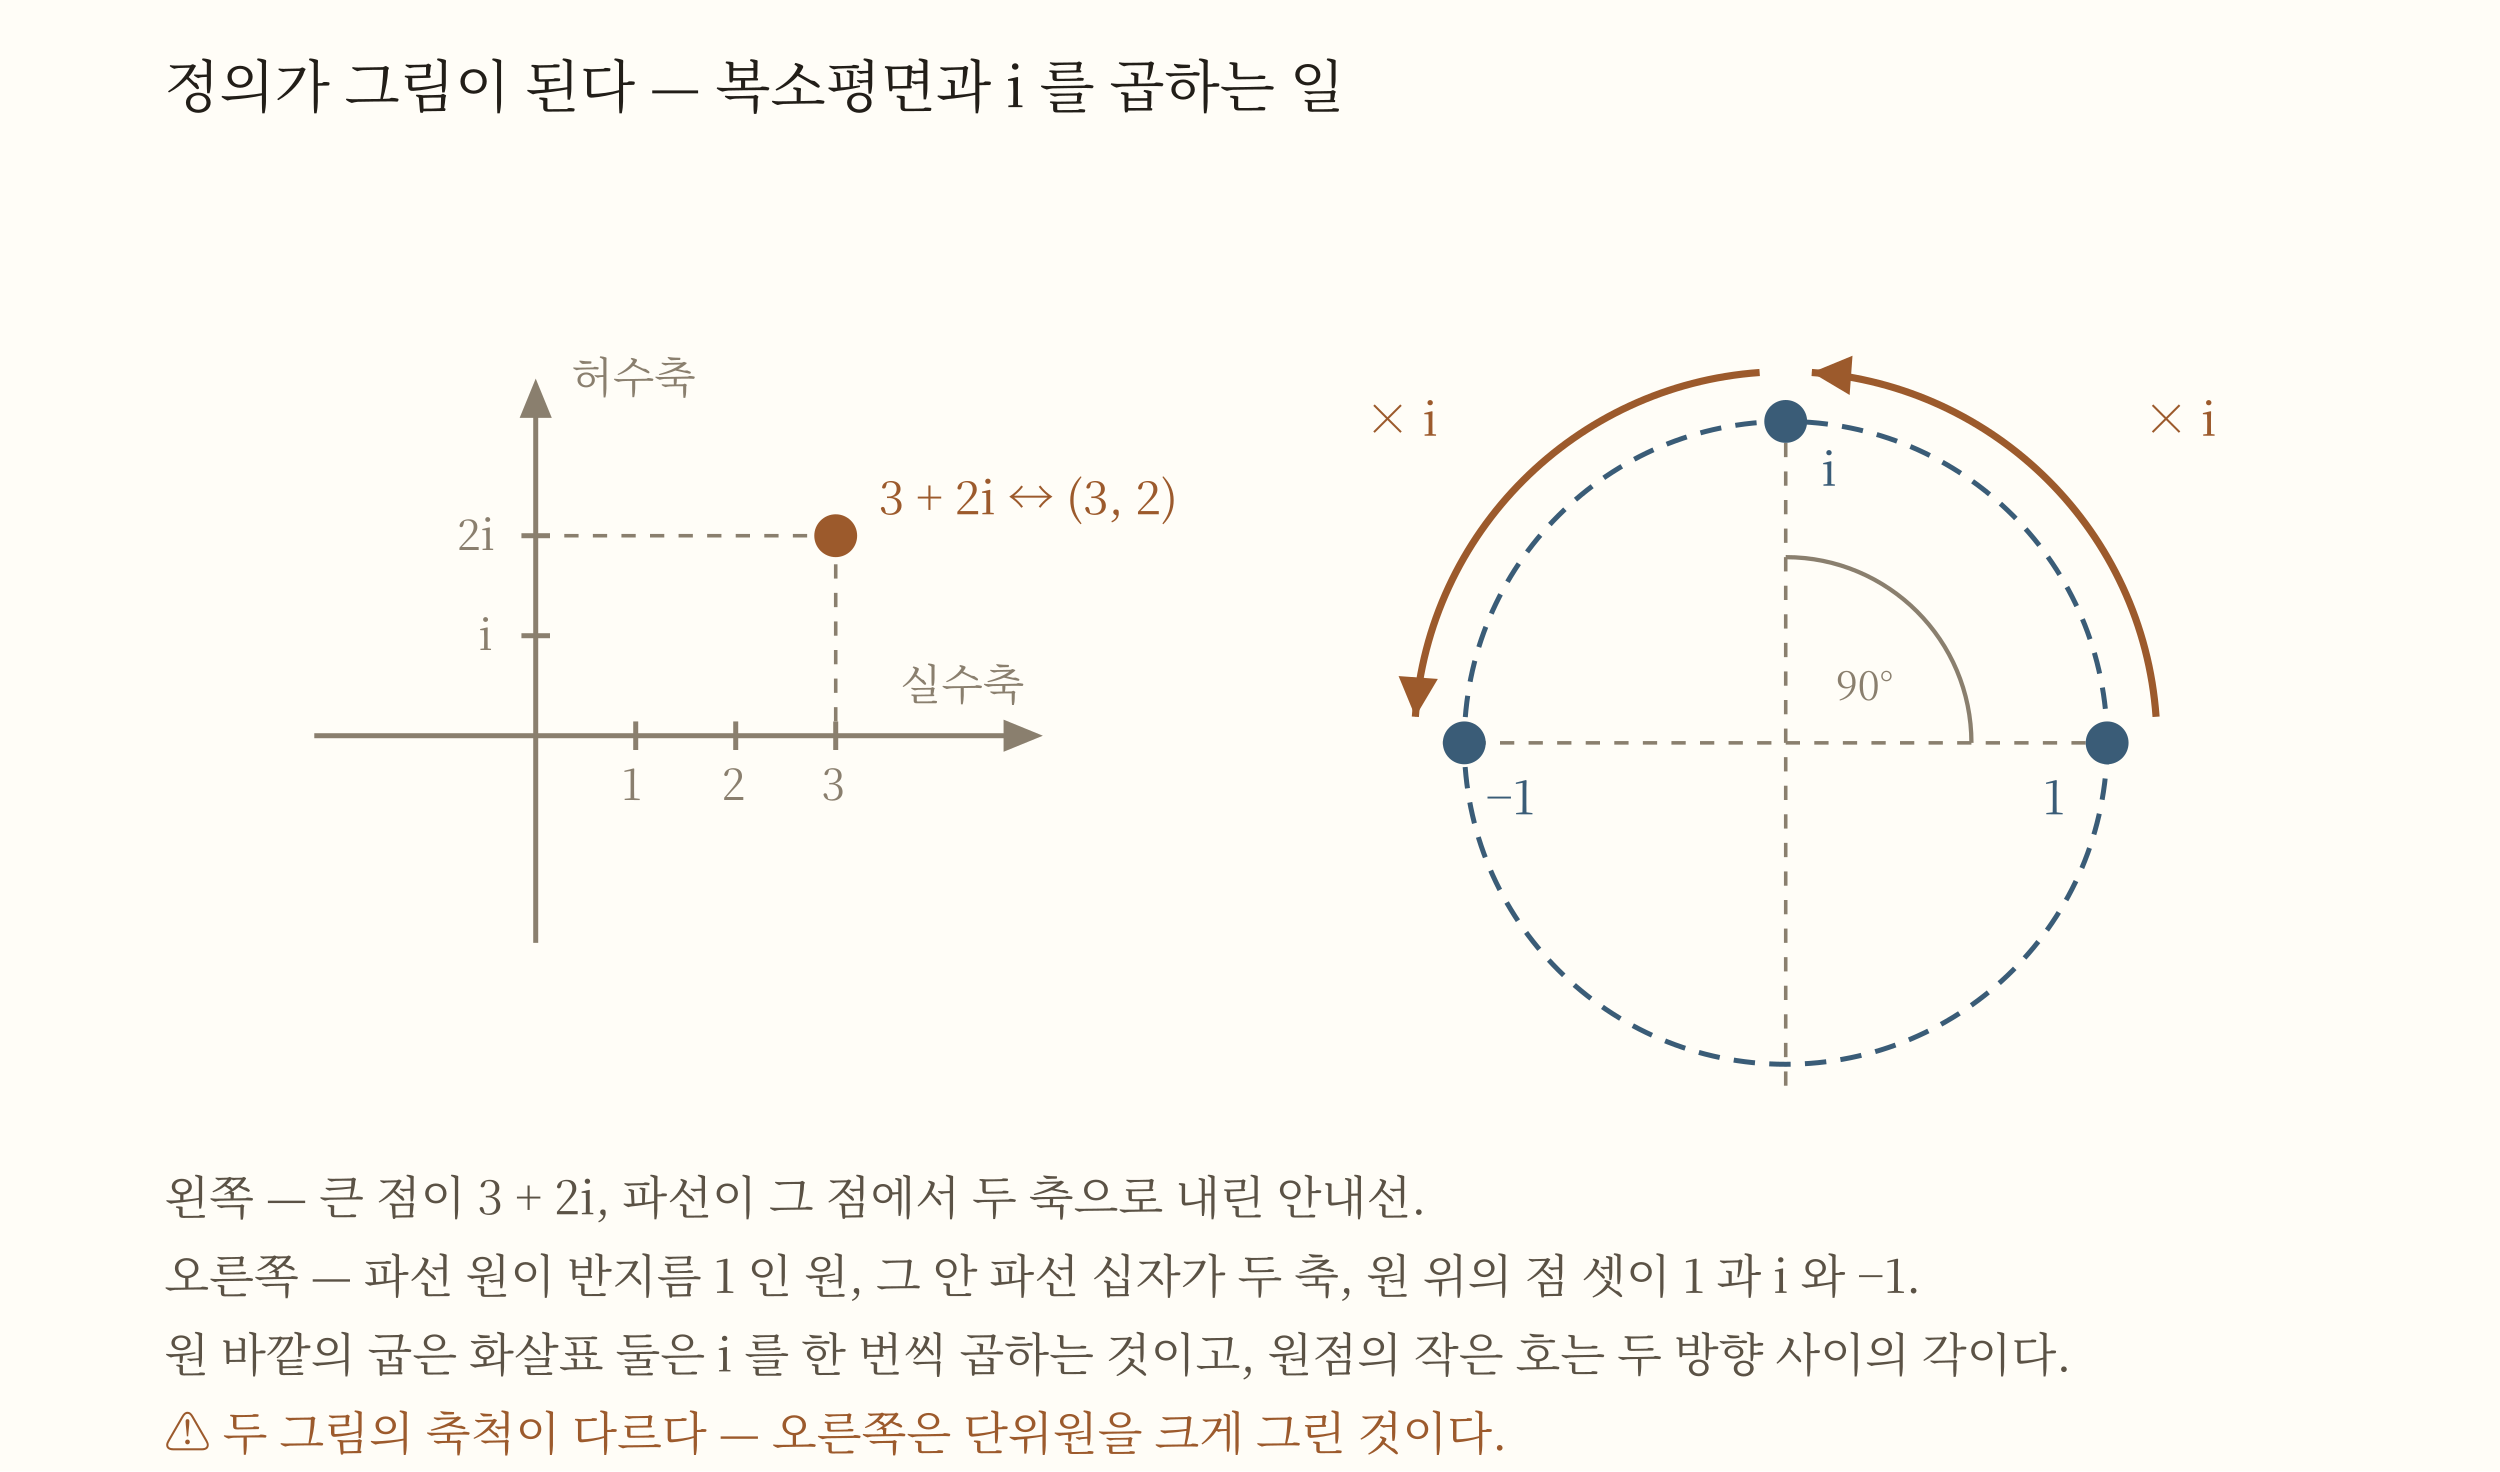
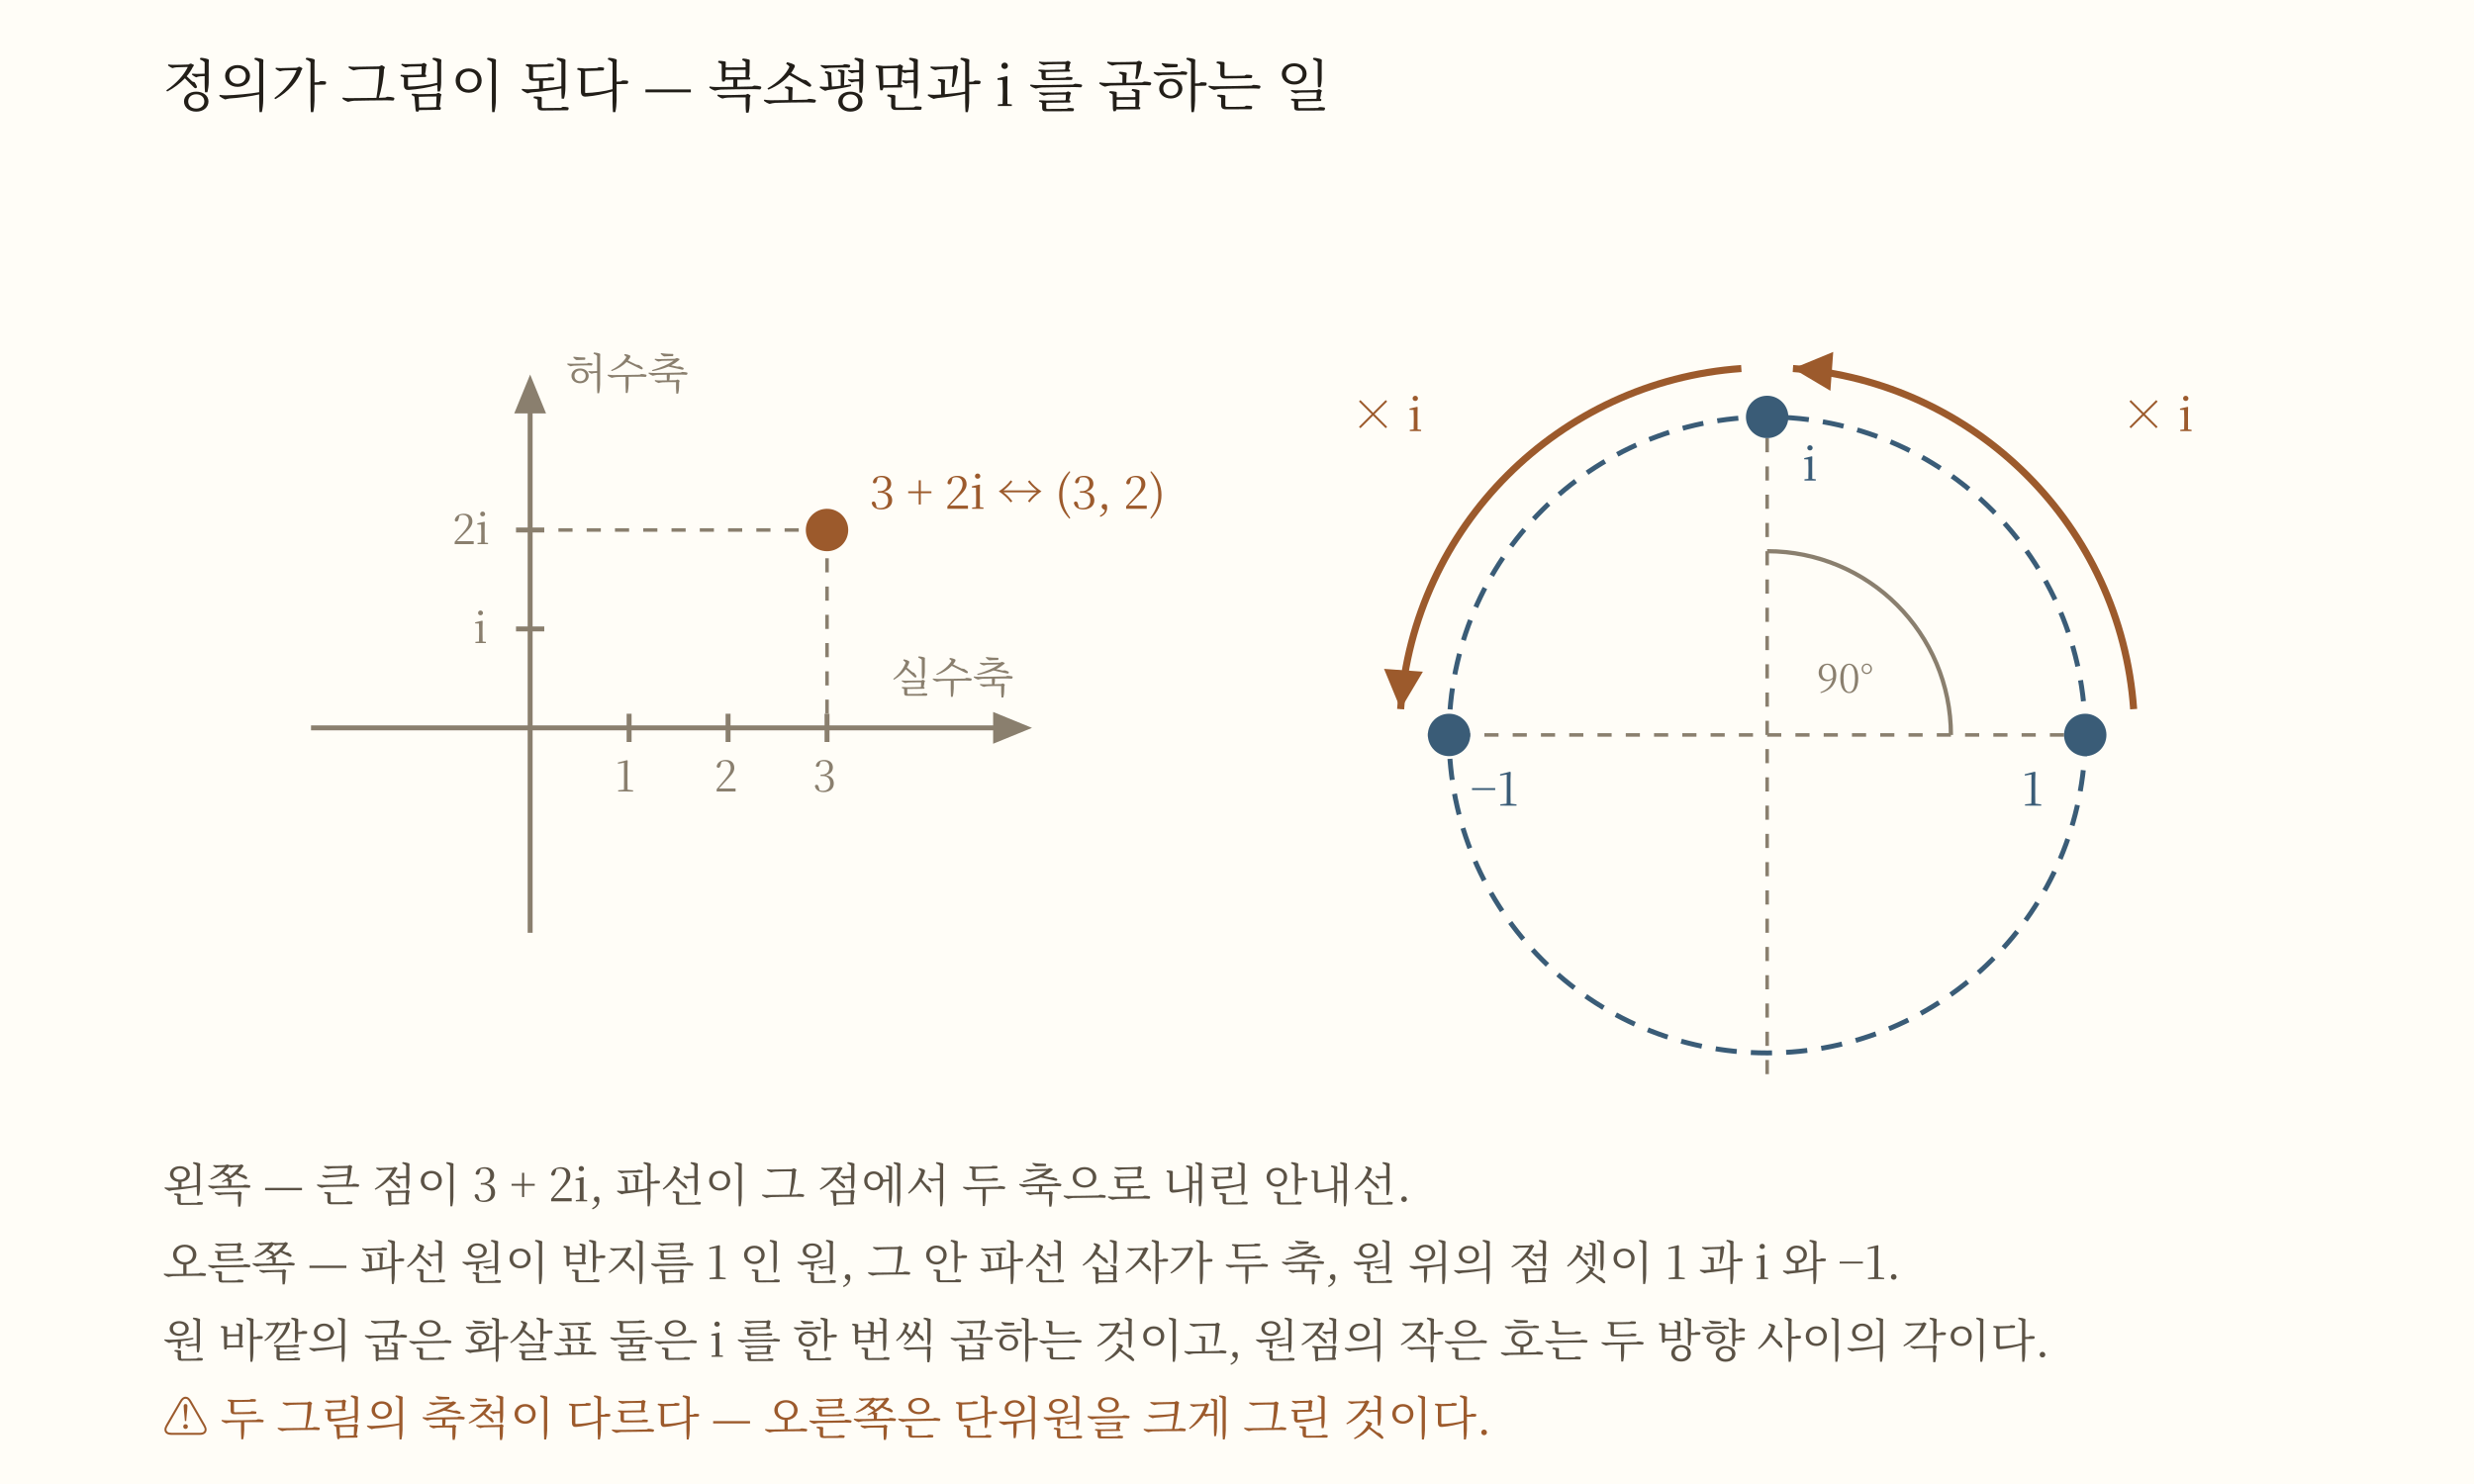
- <svg xmlns="http://www.w3.org/2000/svg" viewBox="0 0 700 412" role="img" aria-label="그림 위쪽에 「정의가 그림이 된다 — 복소평면과 i 를 곱하는 일」이라는 표제가 있다. 그 아래 왼쪽과 오른쪽 두 그림이 나란히 있다. 왼쪽은 복소평면이다. 가로축이 실수축, 세로축이 허수축이고 원점에서 만난다. 실수축에 1, 2, 3 눈금이 있고 셋 다 숫자가 붙어 있으며, 허수축에 i 와 2i 눈금이 있다. 실수 3, 허수 2 자리에 큰 점이 하나 찍혀 있고 거기서 두 축으로 파선 안내선이 내려가 있으며, 그 점 옆에 3 더하기 2i 는 좌표 3, 2 라고 적혀 있다. 오른쪽은 반지름 1 인 원을 파선으로 그린 것이다. 원 위의 오른쪽 끝에 1, 위쪽 끝에 i, 왼쪽 끝에 마이너스 1 이 점으로 찍혀 있다. 원 안에는 옅은 파선 십자 안내선이 있고, 원점에는 1 방향과 i 방향 사이의 각을 표시한 작은 호가 있으며 90도라고 적혀 있다. 원 바깥에는 굽은 화살표가 둘 있고 사이가 벌어져 있어 따로따로 세어진다. 하나는 1 이 있는 방향에서 시작해 i 가 있는 방향에서 끝나고, 다른 하나는 i 가 있는 방향에서 시작해 마이너스 1 이 있는 방향에서 끝난다. 둘 다 4분의 1 바퀴이고 각각 i 를 곱한다는 표시가 붙어 있다. 그림 아래에는 부호 설명이 있다. 왼쪽은 큰 점이 3 더하기 2i 이고 파선이 그 점에서 두 축으로 내린 안내선이라는 것, 오른쪽은 파선 원이 반지름 1 인 원이고 그 안 파선 십자가 두 축이며 원 위의 점 셋이 1 과 i 와 마이너스 1 이라는 것, 그리고 원 바깥의 굽은 화살표 둘이 i 를 한 번씩 곱하는 것이고 원점의 작은 호가 두 방향 사이의 각이라는 것이다. 맨 아래에는 두 그림의 축척이 다르다는 단서가 있다. 오른쪽은 단위원을 크게 그린 것이다">
+ <svg xmlns="http://www.w3.org/2000/svg" viewBox="0 0 700 420" role="img" aria-label="그림 위쪽에 「정의가 그림이 된다 — 복소평면과 i 를 곱하는 일」이라는 표제가 있다. 그 아래 왼쪽과 오른쪽 두 그림이 나란히 있다. 왼쪽은 복소평면이다. 가로축이 실수축, 세로축이 허수축이고 원점에서 만난다. 실수축에 1, 2, 3 눈금이 있고 셋 다 숫자가 붙어 있으며, 허수축에 i 와 2i 눈금이 있다. 실수 3, 허수 2 자리에 큰 점이 하나 찍혀 있고 거기서 두 축으로 파선 안내선이 내려가 있으며, 그 점 옆에 3 더하기 2i 는 좌표 3, 2 라고 적혀 있다. 오른쪽은 반지름 1 인 원을 파선으로 그린 것이다. 원 위의 오른쪽 끝에 1, 위쪽 끝에 i, 왼쪽 끝에 마이너스 1 이 점으로 찍혀 있다. 원 안에는 옅은 파선 십자 안내선이 있고, 원점에는 1 방향과 i 방향 사이의 각을 표시한 작은 호가 있으며 90도라고 적혀 있다. 원 바깥에는 굽은 화살표가 둘 있고 사이가 벌어져 있어 따로따로 세어진다. 하나는 1 이 있는 방향에서 시작해 i 가 있는 방향에서 끝나고, 다른 하나는 i 가 있는 방향에서 시작해 마이너스 1 이 있는 방향에서 끝난다. 둘 다 4분의 1 바퀴이고 각각 i 를 곱한다는 표시가 붙어 있다. 그림 아래에는 부호 설명이 있다. 왼쪽은 큰 점이 3 더하기 2i 이고 파선이 그 점에서 두 축으로 내린 안내선이라는 것, 오른쪽은 파선 원이 반지름 1 인 원이고 그 안 파선 십자가 두 축이며 원 위의 점 셋이 1 과 i 와 마이너스 1 이라는 것, 그리고 원 바깥의 굽은 화살표 둘이 i 를 한 번씩 곱하는 것이고 원점의 작은 호가 두 방향 사이의 각이라는 것이다. 맨 아래에는 두 그림의 축척이 다르다는 단서가 있다. 오른쪽은 단위원을 크게 그린 것이다">
  <style>
    text{font-family:EB Garamond, Georgia, 'Noto Serif KR', 'Noto Serif CJK KR', NanumMyeongjo, Batang, AppleMyungjo, serif;
         font-variant-numeric:lining-nums;font-feature-settings:"lnum" 1;fill:#221E18;}
    .dim{fill:#5B5245;} .blue{fill:#3A5C77;} .sien{fill:#9C5A2C;} .ax{fill:#8A7F6E;}
    .axis{stroke:#8A7F6E;stroke-width:1.4;}
    .guide{stroke:#8A7F6E;stroke-width:1;stroke-dasharray:4 4;}
    .circ{fill:none;stroke:#3A5C77;stroke-width:1.4;stroke-dasharray:6 4;}
    .rot{fill:none;stroke:#9C5A2C;stroke-width:2;}
  </style>
-   <rect width="700" height="412" fill="#FFFDF7" />
+   <rect width="700" height="420" fill="#FFFDF7" />
  <text x="46" y="30" font-size="16">정의가 그림이 된다 — 복소평면과 i 를 곱하는 일</text>
  <line x1="88" y1="206" x2="286" y2="206" class="axis" />
  <polygon points="292,206 281,201.5 281,210.5" fill="#8A7F6E" />
  <line x1="150" y1="264" x2="150" y2="112" class="axis" />
  <polygon points="150,106 145.5,117 154.5,117" fill="#8A7F6E" />
  <line x1="178" y1="202" x2="178" y2="210" class="axis" />
  <line x1="206" y1="202" x2="206" y2="210" class="axis" />
  <line x1="234" y1="202" x2="234" y2="210" class="axis" />
  <line x1="146" y1="178" x2="154" y2="178" class="axis" />
  <line x1="146" y1="150" x2="154" y2="150" class="axis" />
  <line x1="234" y1="150" x2="234" y2="206" class="guide" />
  <line x1="150" y1="150" x2="234" y2="150" class="guide" />
  <circle cx="234" cy="150" r="6" fill="#9C5A2C" />
  <text x="174" y="224" font-size="12" class="ax">1</text>
  <text x="202" y="224" font-size="12" class="ax">2</text>
  <text x="230" y="224" font-size="12" class="ax">3</text>
  <text x="134" y="182" font-size="12" class="ax">i</text>
  <text x="128" y="154" font-size="12" class="ax">2i</text>
  <text x="252" y="196" font-size="12" class="ax">실수축</text>
  <text x="160" y="110" font-size="12" class="ax">허수축</text>
  <text x="246" y="144" font-size="13" class="sien">3 + 2i ↔ (3, 2)</text>
  <line x1="404" y1="208" x2="596" y2="208" class="guide" />
  <line x1="500" y1="304" x2="500" y2="112" class="guide" />
  <circle cx="500" cy="208" r="90" class="circ" />
  <path d="M552,208 A52,52 0 0 0 500,156" fill="none" stroke="#8A7F6E" stroke-width="1.2" />
  <text x="514" y="196" font-size="11" class="ax">90°</text>
  <path d="M603.7,200.7 A104,104 0 0 0 507.3,104.3" class="rot" />
  <polygon points="507.3,104.3 518.7,99.6 517.9,110.6" fill="#9C5A2C" />
  <path d="M492.7,104.3 A104,104 0 0 0 396.3,200.7" class="rot" />
  <polygon points="396.3,200.7 391.6,189.3 402.6,190.1" fill="#9C5A2C" />
  <circle cx="590" cy="208" r="6" fill="#3A5C77" />
  <circle cx="500" cy="118" r="6" fill="#3A5C77" />
  <circle cx="410" cy="208" r="6" fill="#3A5C77" />
  <text x="572" y="228" font-size="13" class="blue">1</text>
  <text x="510" y="136" font-size="13" class="blue">i</text>
  <text x="416" y="228" font-size="13" class="blue">−1</text>
  <text x="600" y="122" font-size="13" class="sien">× i</text>
  <text x="382" y="122" font-size="13" class="sien">× i</text>
  <text x="46" y="340" font-size="13" class="dim">왼쪽 — 큰 점이 3 + 2i, 파선이 그 점에서 두 축으로 내린 안내선.</text>
  <text x="46" y="362" font-size="13" class="dim">오른쪽 — 파선 원이 반지름 1 인 원, 그 안 파선 십자가 두 축, 원 위의 점 셋이 1 과 i 와 −1.</text>
  <text x="46" y="384" font-size="13" class="dim">원 바깥의 굽은 화살표 둘은 i 를 한 번씩 곱하는 것이고, 원점의 작은 호는 두 방향 사이의 각이다.</text>
  <text x="46" y="406" font-size="13" class="sien">⚠ 두 그림의 축척이 다르다 — 오른쪽은 단위원을 크게 그린 것이다.</text>
</svg>
